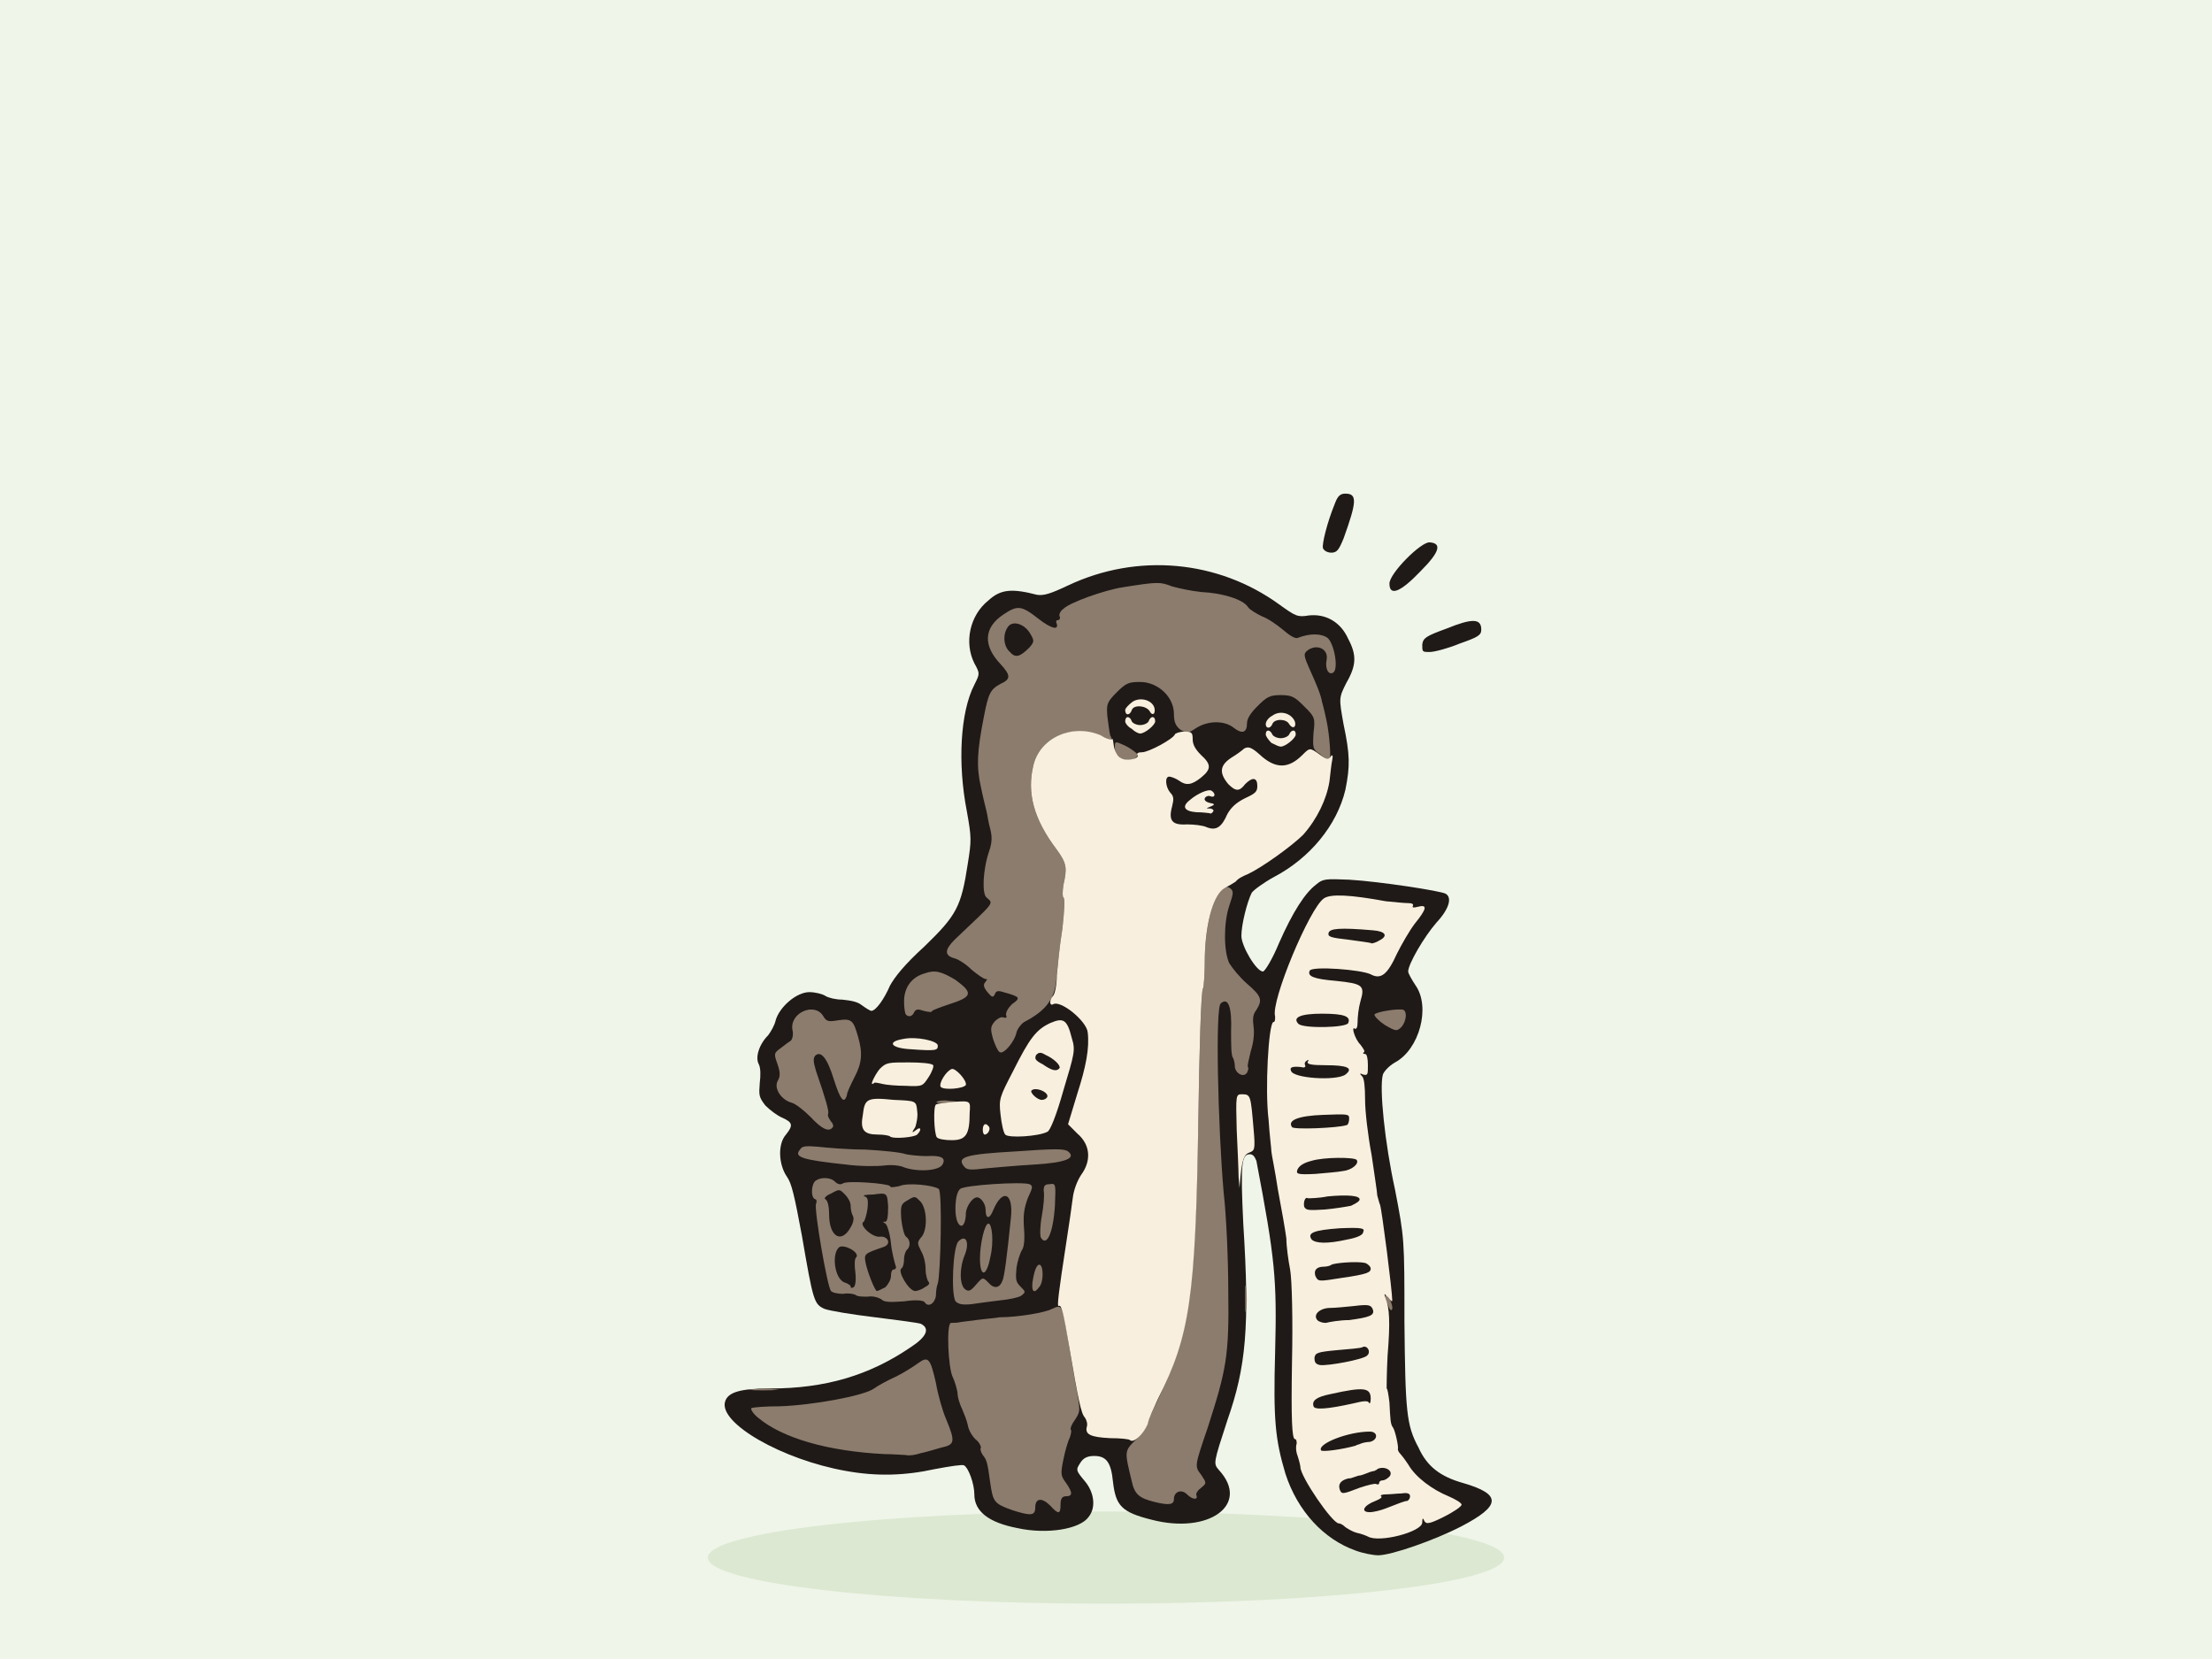
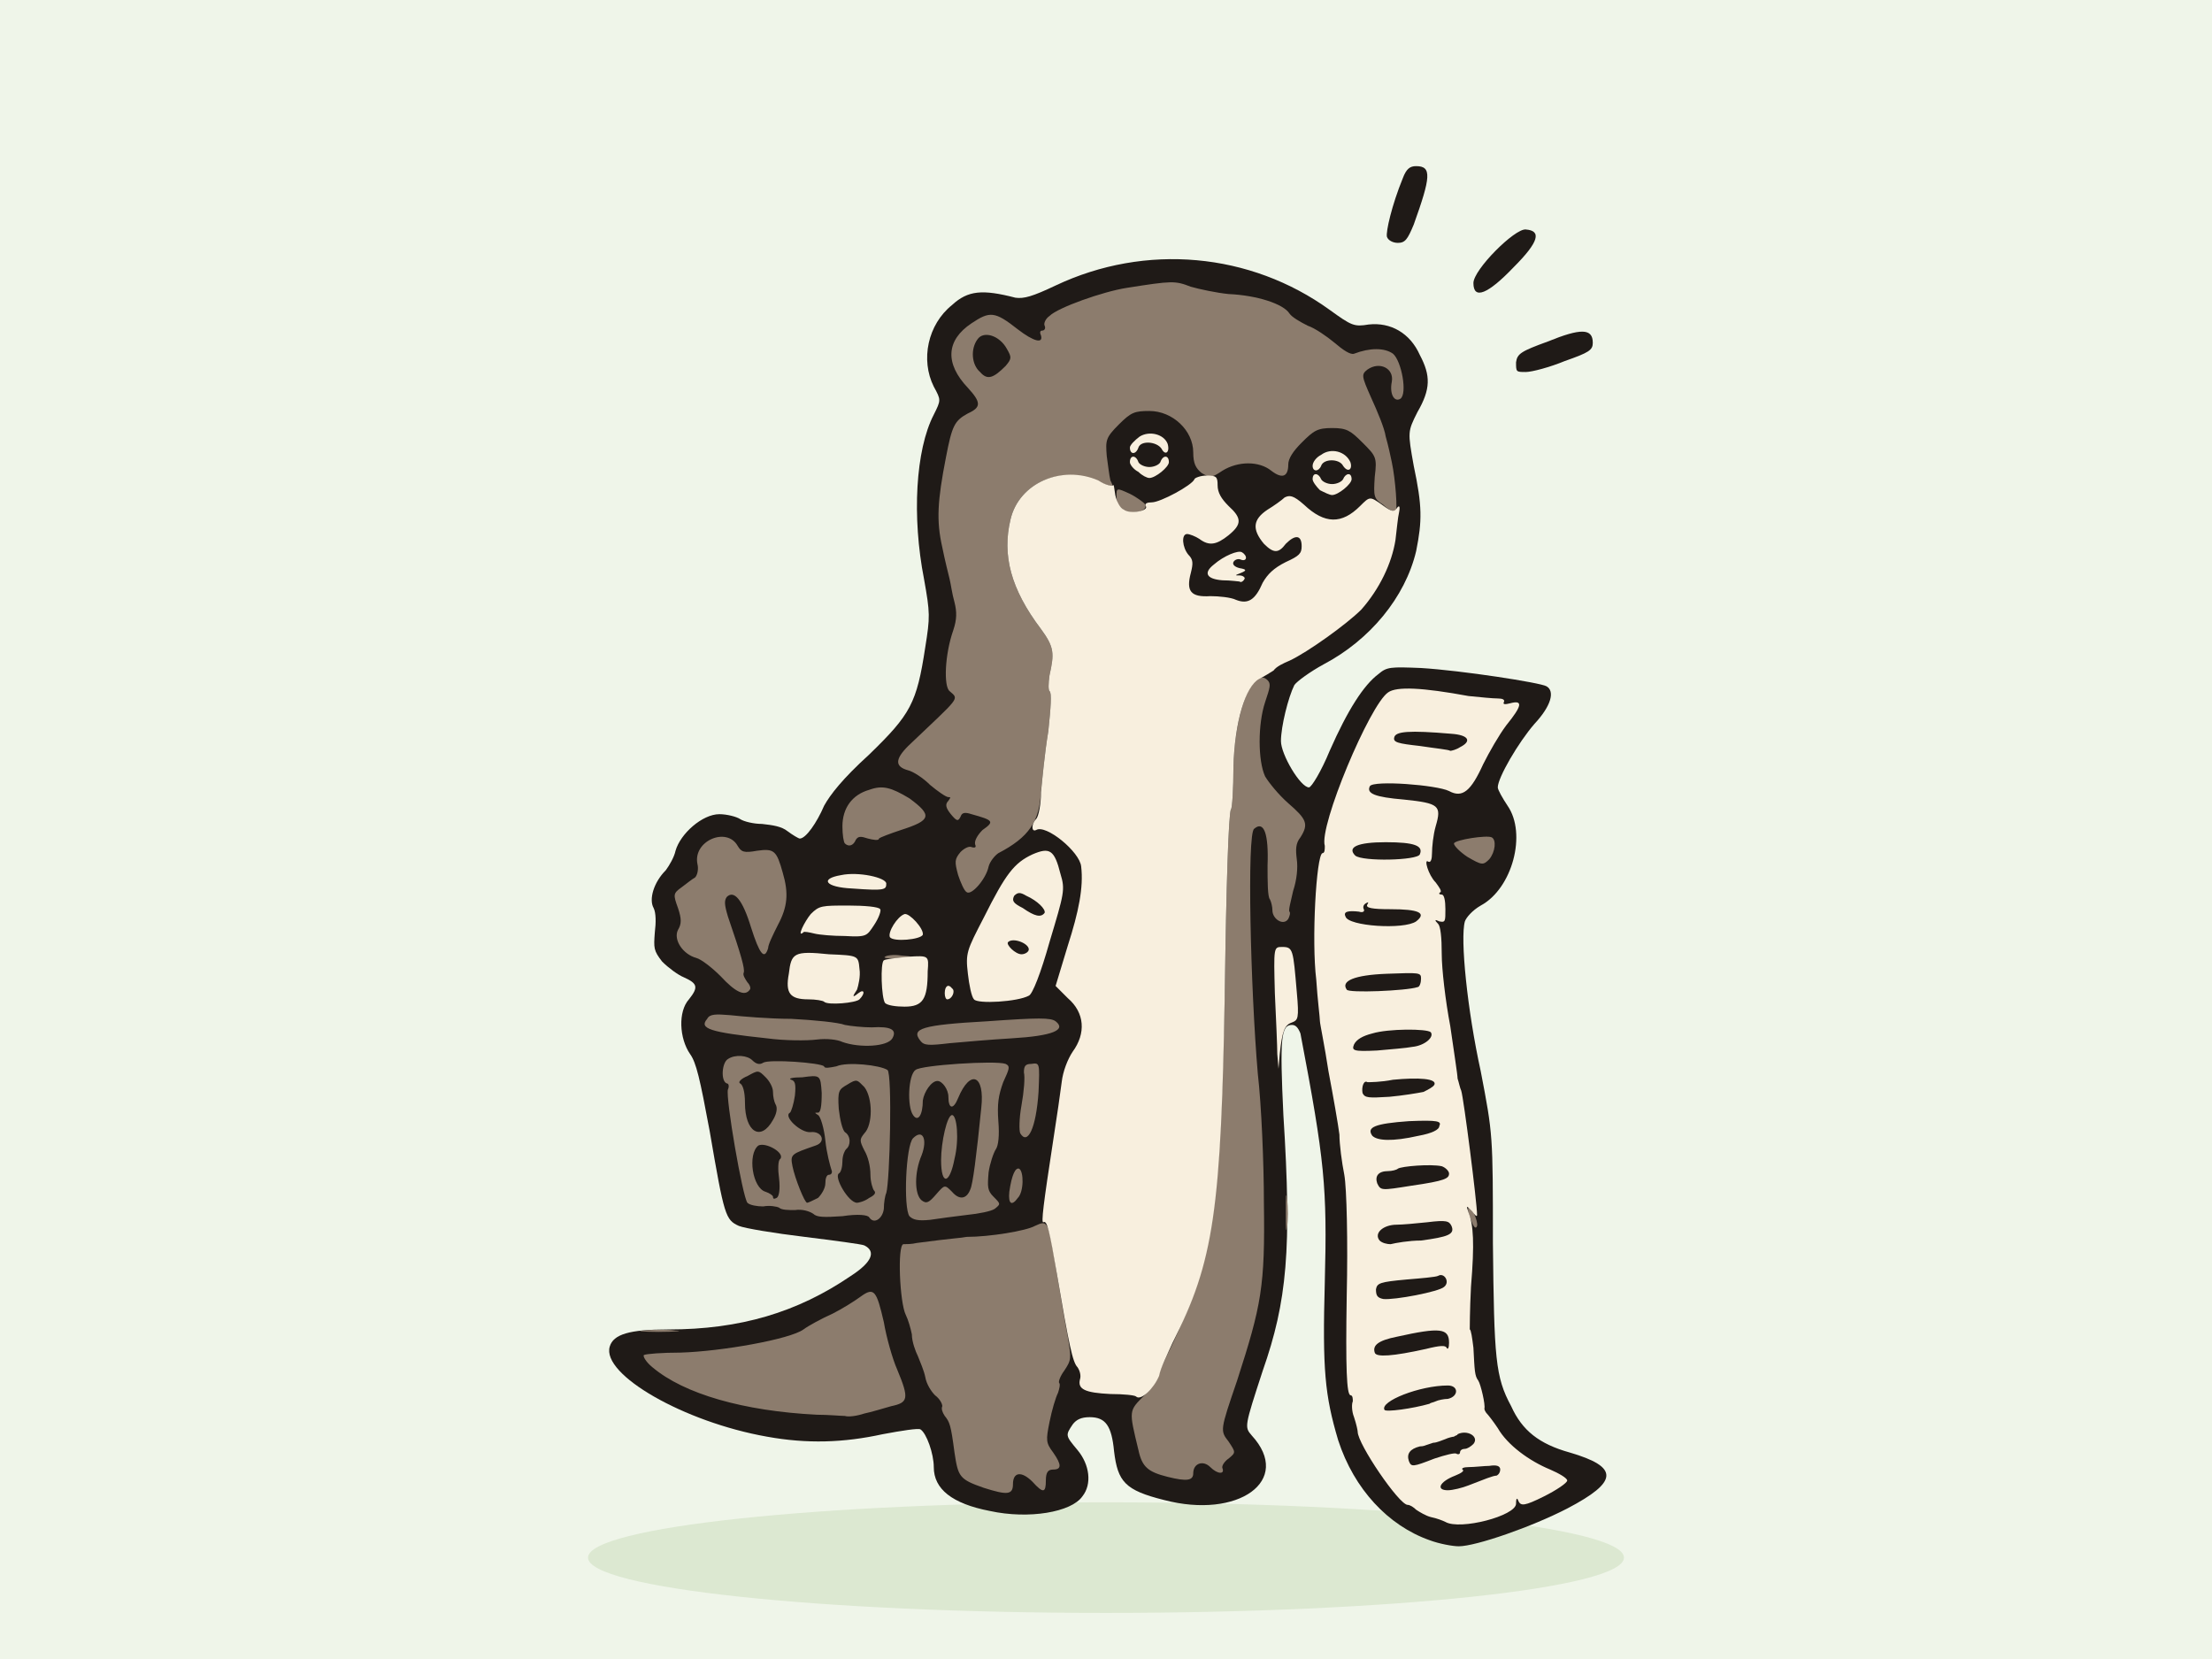
<svg xmlns="http://www.w3.org/2000/svg" viewBox="0 0 240 180">
  <rect width="240" height="180" fill="#EFF5E9" />
-   <ellipse cx="120.0" cy="169" rx="43.2" ry="5" fill="#DCE8D1" />
-   <svg x="75.0" y="50.0" width="90.1" height="122.0" viewBox="0 0 88.6 120" fill-rule="evenodd">
+   <ellipse cx="120.0" cy="169" rx="56.2" ry="6" fill="#DCE8D1" />
+   <svg x="61.4" y="13.4" width="117.1" height="158.6" viewBox="0 0 88.6 120" fill-rule="evenodd">
    <path d="M70.9 116.3C67.5 115.1 64.7 112.1 63.4 108.1C62.3 104.4 62.1 102.3 62.3 95.1C62.5 87.3 62.3 85.2 60.3 74.7C60.1 74.2 59.9 74.0 59.6 74.0C58.7 74.0 58.6 75.1 58.9 81.4C59.6 92.4 59.2 96.7 57.2 102.4C55.7 107.0 55.7 107.0 56.3 107.7C59.7 111.4 55.2 114.6 49.1 113.0C45.9 112.2 45.3 111.5 45.0 109.0C44.8 106.9 44.3 106.2 43.0 106.2C42.3 106.2 41.9 106.4 41.6 106.8C41.0 107.7 41.0 107.7 42.0 108.9C43.0 110.1 43.2 111.7 42.4 112.7C41.5 114.0 38.0 114.6 34.8 113.9C31.7 113.3 30.2 112.1 30.2 110.3C30.2 109.2 29.6 107.5 29.1 107.2C28.9 107.1 27.6 107.3 26.0 107.6C22.8 108.3 19.8 108.4 16.5 107.8C9.7 106.6 2.9 102.7 3.6 100.4C3.9 99.4 5.2 99.0 8.4 99.0C14.3 99.0 19.0 97.6 23.4 94.6C25.1 93.5 25.5 92.6 24.5 92.1C24.3 92.0 22.0 91.7 19.6 91.4C17.1 91.1 14.7 90.7 14.2 90.5C13.1 90.0 13.0 89.7 11.8 82.7C11.0 78.4 10.7 77.1 10.2 76.4C9.3 75.1 9.2 72.9 10.1 71.9C10.9 70.9 10.8 70.6 9.7 70.1C9.2 69.9 8.4 69.3 7.9 68.8C7.2 67.9 7.2 67.7 7.3 66.4C7.4 65.6 7.4 64.8 7.2 64.4C6.8 63.7 7.2 62.3 8.2 61.3C8.5 60.9 8.9 60.2 9.0 59.7C9.4 58.3 11.2 56.7 12.6 56.7C13.2 56.7 14.0 56.9 14.3 57.1C14.6 57.3 15.4 57.5 16.1 57.5C17.0 57.6 17.7 57.7 18.2 58.1C18.6 58.4 19.1 58.7 19.2 58.7C19.7 58.7 20.6 57.4 21.2 56.0C21.7 55.1 22.7 53.8 24.9 51.8C28.3 48.5 28.8 47.6 29.5 43.0C29.9 40.5 29.9 40.2 29.4 37.4C28.4 32.3 28.7 26.8 30.2 23.9C30.8 22.7 30.8 22.7 30.2 21.6C29.1 19.4 29.7 16.5 31.7 14.9C33.0 13.7 34.2 13.6 36.9 14.3C37.6 14.4 38.3 14.2 40.2 13.3C47.6 9.8 56.2 10.6 62.7 15.3C64.5 16.6 64.7 16.7 65.9 16.5C67.7 16.3 69.3 17.2 70.1 19.0C71.0 20.7 71.0 21.8 69.9 23.7C69.1 25.3 69.1 25.3 69.6 28.1C70.3 31.4 70.3 32.6 69.8 35.1C68.9 38.9 66.0 42.4 62.2 44.4C61.1 45.0 60.0 45.8 59.8 46.1C59.3 47.1 58.7 49.5 58.7 50.7C58.7 51.8 60.3 54.5 61.0 54.5C61.2 54.5 62.0 53.2 62.7 51.5C64.2 48.1 65.5 46.1 66.7 45.2C67.4 44.6 67.7 44.6 70.2 44.7C73.5 44.9 80.0 45.9 80.5 46.2C81.2 46.6 80.9 47.8 79.5 49.3C78.2 50.8 76.5 53.7 76.5 54.5C76.5 54.7 76.9 55.4 77.3 56.0C78.9 58.3 77.7 62.8 75.1 64.2C74.4 64.6 73.9 65.2 73.8 65.5C73.4 66.9 74.0 72.8 75.1 77.8C76.1 83.0 76.1 83.0 76.1 91.9C76.2 101.4 76.3 102.9 77.6 105.3C78.5 107.3 79.9 108.4 82.4 109.1C86.5 110.3 86.4 111.5 82.2 113.7C79.3 115.2 74.7 116.8 73.3 116.8C72.8 116.8 71.7 116.6 70.9 116.3ZM78.0 19.6C78.1 18.9 78.4 18.7 80.6 17.9C83.3 16.8 84.3 16.8 84.3 18.0C84.3 18.6 84.0 18.8 82.0 19.5C80.8 20.0 79.3 20.4 78.8 20.4C78.0 20.4 78.0 20.4 78.0 19.6ZM74.5 13.1C74.5 12.0 77.9 8.6 78.8 8.7C80.1 8.8 79.9 9.7 77.8 11.8C75.7 14.0 74.5 14.5 74.5 13.1ZM67.4 9.3C67.3 8.9 67.8 6.7 68.7 4.5C69.0 3.7 69.3 3.5 69.8 3.5C71.1 3.5 71.0 4.4 69.6 8.3C69.1 9.5 68.9 9.8 68.3 9.8C67.9 9.8 67.5 9.6 67.4 9.3Z" fill="#1F1A17" />
    <path d="M34.3 112.0C32.3 111.3 32.2 111.1 31.9 109.1C31.6 106.8 31.5 106.6 31.1 106.1C30.9 105.8 30.8 105.5 30.9 105.3C30.9 105.1 30.7 104.7 30.3 104.4C30.0 104.1 29.6 103.5 29.5 102.9C29.4 102.4 29.1 101.7 28.9 101.2C28.7 100.8 28.4 100.0 28.4 99.4C28.3 98.9 28.1 98.2 27.9 97.8C27.4 96.8 27.2 92.1 27.7 92.0C27.9 92.0 28.4 92.0 28.8 91.9C31.8 91.5 32.4 91.5 32.9 91.4C34.8 91.4 37.8 90.9 38.5 90.5C39.6 90.0 39.6 90.0 40.3 94.4C40.6 96.2 41.0 98.6 41.2 99.6C41.5 101.4 41.5 101.5 40.9 102.4C40.6 102.8 40.4 103.3 40.5 103.4C40.6 103.5 40.5 103.9 40.4 104.2C40.2 104.6 39.9 105.6 39.7 106.6C39.4 108.1 39.4 108.3 40.0 109.1C40.7 110.1 40.7 110.5 40.0 110.5C39.6 110.5 39.4 110.7 39.4 111.4C39.4 112.4 39.2 112.5 38.3 111.5C37.4 110.6 36.7 110.7 36.7 111.7C36.7 112.6 36.2 112.6 34.3 112.0ZM49.4 111.1C47.8 110.7 47.3 110.3 47.0 108.9C46.2 105.6 46.2 105.7 47.5 104.4C48.1 103.8 48.6 103.1 48.6 102.9C48.6 102.7 49.1 101.6 49.7 100.4C53.2 93.0 53.7 89.6 54.1 70.7C54.2 63.0 54.4 56.5 54.6 56.3C54.7 56.2 54.8 54.6 54.8 52.8C54.9 48.3 56.4 44.5 57.6 45.7C57.9 46.0 57.8 46.3 57.4 47.5C56.8 49.3 56.8 52.3 57.4 53.6C57.7 54.1 58.5 55.1 59.3 55.8C60.8 57.1 61.0 57.5 60.3 58.6C59.9 59.1 59.9 59.6 60.0 60.4C60.1 61.1 60.0 62.1 59.7 63.0C59.5 63.9 59.3 64.6 59.4 64.7C59.5 64.8 59.4 65.1 59.3 65.3C58.9 65.9 58.0 65.3 58.0 64.6C58.0 64.3 57.9 63.9 57.8 63.7C57.6 63.5 57.6 62.2 57.6 60.9C57.7 58.3 57.3 57.2 56.5 57.9C55.9 58.3 56.2 71.0 56.8 78.0C57.1 80.6 57.3 85.4 57.3 88.6C57.4 95.5 57.1 97.0 55.1 103.2C53.7 107.3 53.7 107.3 54.4 108.2C55.0 109.1 55.0 109.1 54.4 109.6C54.1 109.8 53.8 110.2 53.9 110.4C54.1 110.9 53.5 110.9 52.9 110.3C52.3 109.7 51.5 110.0 51.5 110.8C51.5 111.4 51.0 111.5 49.4 111.1ZM20.6 106.0C14.6 105.7 9.7 104.3 7.1 102.1C6.6 101.7 6.3 101.2 6.4 101.1C6.6 101.0 7.9 100.9 9.4 100.9C12.8 100.8 18.4 99.8 19.5 99.0C19.9 98.7 21.0 98.1 21.9 97.7C22.7 97.3 23.8 96.6 24.2 96.3C25.3 95.5 25.5 95.8 26.1 98.4C26.3 99.6 26.8 101.4 27.2 102.3C28.2 104.7 28.1 105.0 26.7 105.3C26.0 105.5 25.0 105.8 24.5 105.9C23.9 106.1 23.2 106.2 22.9 106.1C22.6 106.1 21.5 106.0 20.6 106.0ZM6.4 99.1C7.2 99.0 8.3 99.0 9.0 99.1C9.7 99.1 9.1 99.2 7.6 99.2C6.2 99.2 5.7 99.1 6.4 99.1ZM59.1 89.4C59.1 88.1 59.1 87.6 59.2 88.3C59.3 89.0 59.3 90.0 59.2 90.6C59.1 91.2 59.1 90.6 59.1 89.4ZM74.3 90.0C74.1 89.5 74.0 89.1 74.1 89.0C74.3 88.8 74.9 90.1 74.8 90.5C74.7 90.8 74.5 90.6 74.3 90.0ZM24.9 89.8C24.8 89.6 24.0 89.5 22.7 89.7C21.2 89.8 20.6 89.8 20.3 89.5C20.0 89.3 19.4 89.1 18.8 89.2C18.3 89.2 17.7 89.2 17.5 89.0C17.3 88.9 16.7 88.8 16.2 88.9C15.7 88.9 15.1 88.8 14.9 88.6C14.5 88.1 13.1 80.0 13.3 79.3C13.4 79.1 13.4 78.8 13.2 78.8C12.7 78.6 12.8 77.1 13.3 76.8C13.9 76.4 14.9 76.5 15.3 76.9C15.6 77.2 15.9 77.3 16.2 77.1C16.7 76.8 20.9 77.1 21.2 77.4C21.2 77.6 21.7 77.5 22.2 77.4C23.1 77.0 25.8 77.3 26.4 77.7C26.8 78.0 26.6 86.8 26.3 87.8C26.2 88.0 26.1 88.6 26.1 89.1C26.0 89.9 25.3 90.4 24.9 89.8ZM28.2 89.7C27.7 89.0 27.9 83.9 28.5 83.3C29.3 82.5 29.7 83.4 29.2 84.7C28.6 86.1 28.6 87.9 29.2 88.4C29.6 88.7 29.8 88.6 30.4 87.9C31.1 87.1 31.1 87.1 31.7 87.7C32.3 88.4 32.9 88.3 33.2 87.5C33.4 87.1 33.7 84.8 34.1 80.8C34.4 78.1 33.2 77.6 32.2 80.0C31.8 81.0 31.4 80.9 31.4 79.9C31.4 79.3 30.9 78.6 30.5 78.6C30.0 78.6 29.4 79.5 29.3 80.2C29.3 81.4 28.9 82.0 28.5 81.4C28.0 80.7 28.1 78.1 28.7 77.7C29.1 77.3 35.3 76.9 36.1 77.2C36.5 77.4 36.4 77.6 35.9 78.7C35.5 79.8 35.4 80.5 35.5 81.9C35.6 83.1 35.5 83.9 35.3 84.2C35.1 84.5 34.8 85.4 34.7 86.1C34.6 87.3 34.6 87.6 35.1 88.1C35.7 88.7 35.7 88.7 35.2 89.1C34.9 89.3 33.9 89.5 32.9 89.6C32.0 89.7 30.6 89.9 29.9 90.0C28.9 90.1 28.5 90.0 28.2 89.7ZM20.7 88.2C21.0 87.9 21.3 87.4 21.3 87.0C21.3 86.6 21.4 86.3 21.6 86.3C21.8 86.3 21.9 86.1 21.8 85.9C21.7 85.6 21.4 84.5 21.3 83.5C21.2 82.5 20.9 81.5 20.7 81.4C20.4 81.2 20.4 81.2 20.7 81.2C20.9 81.2 21.0 80.7 21.0 79.6C20.9 78.1 20.9 78.1 19.4 78.3C18.6 78.3 18.2 78.4 18.5 78.5C18.8 78.6 18.9 78.8 18.8 79.8C18.7 80.5 18.5 81.1 18.4 81.2C17.8 81.5 19.3 82.9 20.1 82.8C21.0 82.7 21.4 83.6 20.5 83.9C18.5 84.6 18.4 84.6 18.6 85.6C18.8 86.6 19.6 88.6 19.8 88.6C19.9 88.6 20.3 88.4 20.7 88.2ZM24.9 88.2C25.3 88.0 25.5 87.8 25.3 87.6C25.2 87.5 25.0 86.9 25.0 86.3C25.0 85.6 24.8 84.8 24.5 84.3C24.1 83.5 24.1 83.4 24.5 82.9C25.2 82.2 25.2 80.0 24.5 79.1C23.9 78.5 23.9 78.4 23.1 78.9C22.4 79.3 22.3 79.4 22.4 80.9C22.5 81.8 22.7 82.6 22.9 82.8C23.4 83.1 23.4 83.9 23.0 84.2C22.9 84.3 22.7 84.7 22.7 85.2C22.7 85.6 22.6 86.1 22.4 86.2C22.0 86.5 23.2 88.6 23.9 88.6C24.0 88.6 24.5 88.5 24.9 88.2ZM36.4 87.7C36.6 86.3 36.9 85.7 37.2 85.8C37.6 86.0 37.6 87.7 37.1 88.2C36.6 88.9 36.3 88.7 36.4 87.7ZM17.5 86.6C17.4 85.9 17.4 85.1 17.6 85.0C18.0 84.5 16.4 83.6 15.8 83.9C14.9 84.6 15.3 87.4 16.4 87.7C16.7 87.8 17.0 88.0 17.0 88.1C17.0 88.3 17.1 88.3 17.3 88.2C17.5 88.1 17.6 87.5 17.5 86.6ZM30.8 85.1C30.8 83.6 31.3 81.4 31.7 81.4C32.1 81.4 32.3 83.4 31.9 85.0C31.5 87.1 30.8 87.2 30.8 85.1ZM37.3 82.9C37.2 82.7 37.2 81.7 37.4 80.6C37.6 79.5 37.7 78.3 37.6 77.9C37.6 77.4 37.7 77.2 38.2 77.2C38.9 77.1 38.9 77.1 38.8 79.5C38.6 82.5 37.9 83.9 37.3 82.9ZM17.0 81.8C17.3 81.3 17.4 80.8 17.2 80.5C17.1 80.3 17.0 79.9 17.0 79.5C17.0 79.1 16.7 78.6 16.4 78.3C15.8 77.7 15.8 77.7 14.9 78.2C14.4 78.4 14.1 78.7 14.3 78.8C14.5 78.9 14.7 79.4 14.7 80.4C14.7 82.8 16.0 83.6 17.0 81.8ZM22.7 75.4C22.3 75.2 21.4 75.1 20.6 75.2C19.8 75.3 18.0 75.3 16.5 75.1C11.8 74.6 10.9 74.3 11.6 73.5C11.8 73.1 12.3 73.1 13.5 73.2C14.4 73.3 16.7 73.5 18.5 73.5C20.4 73.6 22.4 73.8 22.9 74.0C23.4 74.1 24.4 74.2 25.1 74.2C26.7 74.1 27.2 74.4 26.8 75.1C26.4 75.8 24.1 75.9 22.7 75.4ZM29.1 75.3C28.3 74.3 29.2 74.0 34.6 73.7C38.8 73.4 39.8 73.4 40.2 73.7C41.1 74.4 40.0 74.9 36.6 75.1C34.9 75.2 32.6 75.4 31.5 75.5C29.8 75.7 29.4 75.7 29.1 75.3ZM12.7 70.0C12.0 69.3 11.1 68.6 10.7 68.5C9.6 68.2 8.8 67.0 9.2 66.2C9.5 65.7 9.5 65.3 9.2 64.4C8.8 63.3 8.8 63.2 9.5 62.7C9.9 62.4 10.4 62.0 10.6 61.9C10.8 61.7 10.9 61.2 10.8 60.8C10.4 58.9 13.2 57.7 14.1 59.3C14.4 59.8 14.6 59.9 15.7 59.7C17.1 59.5 17.3 59.7 17.8 61.5C18.3 63.2 18.2 64.3 17.4 65.8C17.0 66.6 16.6 67.4 16.6 67.7C16.3 68.7 15.9 68.2 15.2 66.0C14.5 63.7 13.8 62.9 13.2 63.5C13.0 63.8 13.0 64.1 13.3 65.1C14.4 68.3 14.7 69.4 14.6 69.7C14.5 69.9 14.7 70.2 14.9 70.5C15.1 70.7 15.2 71.0 15.1 71.1C14.7 71.7 13.9 71.3 12.7 70.0ZM26.2 68.4C26.3 68.3 26.9 68.2 27.5 68.3C28.6 68.4 28.6 68.4 27.3 68.5C26.5 68.6 26.0 68.5 26.2 68.4ZM32.9 63.1C32.7 63.0 32.4 62.3 32.2 61.7C31.9 60.6 31.9 60.4 32.4 59.8C32.7 59.5 33.1 59.3 33.3 59.4C33.6 59.5 33.7 59.4 33.6 59.2C33.5 58.9 33.8 58.4 34.2 58.0C35.2 57.3 35.1 57.2 33.3 56.7C32.7 56.5 32.5 56.6 32.4 56.9C32.2 57.3 32.1 57.3 31.6 56.7C31.2 56.2 31.1 55.9 31.4 55.6C31.6 55.3 31.6 55.3 31.4 55.3C31.2 55.3 30.5 54.8 29.9 54.3C29.3 53.7 28.5 53.2 28.1 53.1C27.0 52.8 27.0 52.2 28.1 51.1C32.4 47.0 32.3 47.3 31.5 46.6C31.0 46.2 31.1 43.6 31.8 41.6C32.1 40.7 32.1 40.1 31.9 39.3C31.7 38.6 31.6 37.8 31.5 37.4C31.4 37.0 31.1 35.8 30.9 34.8C30.4 32.6 30.5 31.0 31.2 27.4C31.7 24.8 31.9 24.4 33.0 23.8C34.1 23.3 34.1 22.9 33.0 21.7C31.1 19.7 31.2 17.8 33.3 16.4C34.8 15.4 35.2 15.4 37.1 16.9C38.4 17.9 39.2 18.1 39.0 17.4C38.9 17.2 38.9 17.0 39.1 17.0C39.3 17.0 39.4 16.8 39.3 16.6C39.2 16.4 39.4 16.0 39.7 15.8C40.4 15.1 44.1 13.8 46.0 13.5C49.8 12.9 50.0 12.9 51.3 13.4C52.0 13.6 53.4 13.9 54.4 14.0C56.7 14.1 58.9 14.8 59.4 15.6C59.6 15.9 60.3 16.3 60.9 16.6C61.5 16.8 62.5 17.5 63.1 18.0C63.8 18.6 64.4 19.0 64.7 18.9C66.0 18.4 67.2 18.4 67.9 18.9C68.6 19.5 69.1 22.2 68.5 22.6C68.0 22.9 67.6 22.2 67.8 21.2C68.0 20.1 66.8 19.5 65.8 20.2C65.3 20.6 65.3 20.7 66.1 22.5C66.6 23.6 67.2 25.0 67.3 25.7C67.5 26.4 67.7 27.3 67.8 27.8C68.1 29.2 68.3 31.9 68.1 31.9C68.0 31.9 67.5 31.7 67.1 31.3C66.3 30.8 66.3 30.6 66.4 29.0C66.6 27.4 66.5 27.3 65.4 26.2C64.4 25.2 64.1 25.0 62.9 25.0C61.7 25.0 61.4 25.2 60.4 26.2C59.7 26.9 59.3 27.5 59.3 28.0C59.3 29.0 58.8 29.2 57.9 28.5C56.9 27.7 55.2 27.7 53.9 28.5C53.0 29.1 52.9 29.1 52.2 28.7C51.7 28.3 51.5 27.9 51.5 27.0C51.5 25.2 49.8 23.6 47.9 23.6C46.7 23.6 46.4 23.7 45.4 24.7C44.3 25.8 44.3 26.0 44.4 27.3C44.5 28.0 44.6 28.9 44.7 29.3C45.0 29.9 45.0 29.9 43.7 29.4C40.7 28.0 37.2 29.5 36.5 32.5C35.8 35.4 36.5 38.2 39.0 41.5C40.1 43.0 40.1 43.5 39.7 45.3C39.6 46.0 39.6 46.5 39.7 46.6C39.9 46.7 39.8 48.0 39.6 49.9C39.3 51.7 39.1 53.9 39.0 54.8C38.9 57.3 38.0 58.6 35.5 59.9C35.2 60.1 34.8 60.6 34.7 61.0C34.5 62.0 33.3 63.4 32.9 63.1ZM74.0 60.2C73.4 59.8 72.9 59.3 72.9 59.1C73.0 58.8 75.6 58.4 76.0 58.6C76.4 58.8 76.3 59.8 75.8 60.4C75.3 60.9 75.2 60.9 74.0 60.2ZM22.9 59.1C22.8 59.0 22.7 58.4 22.7 57.7C22.7 56.2 23.5 55.1 24.9 54.7C26.0 54.3 26.7 54.5 28.2 55.4C30.1 56.8 30.0 57.2 27.5 58.0C26.6 58.3 25.8 58.6 25.7 58.7C25.7 58.9 25.2 58.8 24.8 58.7C24.2 58.5 24.0 58.5 23.8 58.8C23.6 59.3 23.2 59.4 22.9 59.1ZM45.5 31.6C45.3 31.4 45.2 31.0 45.2 30.6C45.2 29.9 45.2 29.9 46.3 30.4C46.9 30.7 47.4 31.1 47.5 31.2C48.0 31.9 46.1 32.2 45.5 31.6ZM36.1 19.9C36.6 19.3 36.6 19.2 36.2 18.5C35.6 17.4 34.3 17.0 33.8 17.7C33.2 18.5 33.3 19.8 34.0 20.4C34.6 21.1 35.1 20.9 36.1 19.9Z" fill="#8C7C6D" />
    <path d="M72.2 114.8C72.0 114.7 71.5 114.5 71.0 114.4C70.6 114.3 70.1 114.0 69.8 113.8C69.6 113.6 69.3 113.4 69.1 113.4C68.4 113.4 65.0 108.4 65.0 107.4C65.0 107.3 64.9 106.8 64.7 106.2C64.5 105.7 64.5 105.1 64.6 104.9C64.6 104.7 64.6 104.4 64.4 104.4C64.1 104.3 64.0 102.3 64.1 96.2C64.2 91.8 64.1 87.4 63.9 86.3C63.7 85.3 63.5 83.8 63.5 83.0C63.4 82.2 63.0 79.9 62.6 77.8C62.3 75.8 61.9 73.9 61.9 73.7C61.9 73.4 61.7 71.9 61.6 70.3C61.2 67.1 61.6 60.1 62.1 59.9C62.3 59.9 62.3 59.6 62.3 59.3C61.8 57.7 66.0 47.7 67.5 46.7C68.2 46.2 70.3 46.3 74.1 47.0C75.1 47.1 76.1 47.2 76.5 47.2C76.9 47.2 77.1 47.3 77.0 47.5C76.9 47.7 77.1 47.7 77.5 47.6C78.6 47.3 78.5 47.8 77.2 49.4C76.6 50.2 75.8 51.6 75.3 52.6C74.3 54.8 73.6 55.4 72.5 54.8C71.5 54.3 66.3 53.9 66.0 54.4C65.7 55.0 66.4 55.3 68.8 55.5C71.7 55.8 71.9 56.0 71.4 57.7C71.2 58.4 71.1 59.4 71.1 59.9C71.1 60.4 71.0 60.7 70.8 60.6C70.4 60.3 70.8 61.7 71.4 62.3C71.7 62.7 71.9 63.0 71.8 63.1C71.6 63.2 71.7 63.3 71.9 63.3C72.1 63.3 72.2 63.8 72.2 64.5C72.2 65.5 72.2 65.6 71.7 65.5C71.3 65.3 71.3 65.4 71.6 65.7C71.8 65.9 71.9 66.8 71.9 68.2C71.9 69.4 72.2 72.0 72.6 74.1C72.9 76.2 73.2 78.1 73.2 78.4C73.3 78.7 73.4 79.2 73.5 79.4C73.7 80.0 74.8 88.6 74.8 89.6C74.8 89.8 74.6 89.6 74.4 89.3C73.9 88.8 73.9 88.8 74.1 89.4C74.5 90.4 74.6 91.9 74.3 95.5C74.2 97.4 74.2 99.0 74.2 99.0C74.3 99.0 74.4 99.7 74.5 100.5C74.6 102.4 74.6 102.8 74.9 103.2C75.1 103.5 75.5 105.2 75.4 105.5C75.4 105.6 75.5 105.8 75.6 105.9C75.7 106.0 76.1 106.5 76.5 107.1C77.3 108.5 79.1 109.8 80.8 110.5C81.5 110.8 82.2 111.2 82.2 111.4C82.2 111.6 81.3 112.2 80.3 112.7C78.7 113.5 78.4 113.5 78.2 113.1C78.1 112.8 78.0 112.8 78.0 113.3C78.0 114.3 73.4 115.5 72.2 114.8ZM74.1 111.8C75.4 111.3 76.1 111.0 76.4 111.0C76.6 110.9 76.7 110.7 76.7 110.5C76.7 110.2 76.4 110.1 75.8 110.2C75.4 110.2 74.6 110.3 74.1 110.3C73.7 110.3 73.5 110.4 73.6 110.5C73.8 110.6 73.5 110.8 73.0 111.0C71.7 111.5 71.4 112.2 72.4 112.2C72.8 112.2 73.6 112.0 74.1 111.8ZM71.3 109.6C72.2 109.3 73.0 109.1 73.1 109.2C73.3 109.3 73.4 109.2 73.4 109.1C73.4 108.9 73.6 108.8 73.8 108.8C74.0 108.8 74.3 108.6 74.5 108.4C75.0 107.8 74.0 107.2 73.2 107.6C73.2 107.7 73.0 107.7 72.9 107.8C72.8 107.8 72.4 107.9 72.2 108.0C71.9 108.1 71.5 108.3 71.2 108.3C70.9 108.4 70.6 108.5 70.6 108.5C70.6 108.5 70.4 108.6 70.1 108.6C69.3 108.8 69.0 109.2 69.2 109.8C69.4 110.3 69.5 110.3 71.3 109.6ZM70.9 105.1C71.0 105.0 71.2 105.0 71.4 104.9C71.6 104.8 72.1 104.7 72.4 104.7C73.3 104.5 73.3 103.6 72.4 103.6C70.1 103.6 66.8 104.9 67.2 105.6C67.3 105.8 69.5 105.5 70.9 105.1ZM46.8 104.5C46.7 104.4 45.8 104.3 44.7 104.3C42.6 104.2 42.0 103.9 42.2 103.1C42.3 102.8 42.2 102.4 42.0 102.1C41.6 101.7 41.3 100.3 40.3 94.4C39.7 90.9 39.5 90.0 39.2 90.2C39.0 90.3 39.2 88.7 40.0 83.5C40.3 81.6 40.6 79.5 40.7 78.7C40.8 77.8 41.2 76.8 41.6 76.2C42.7 74.7 42.6 73.0 41.2 71.8L40.2 70.8 L41.2 67.5C42.1 64.7 42.5 62.7 42.3 61.0C42.2 59.8 39.4 57.5 38.6 58.0C38.2 58.2 38.2 57.5 38.6 57.1C38.8 56.9 39.0 55.9 39.0 54.9C39.1 53.9 39.3 51.7 39.6 49.9C39.8 48.0 39.9 46.7 39.7 46.6C39.6 46.5 39.6 46.0 39.7 45.3C40.1 43.5 40.1 43.0 39.0 41.5C36.5 38.2 35.8 35.4 36.5 32.5C37.2 29.5 40.7 28.0 43.7 29.3C44.3 29.7 44.9 29.8 44.9 29.7C45.0 29.6 45.0 29.9 45.1 30.5C45.2 31.0 45.5 31.6 45.8 31.7C46.3 32.1 47.9 31.8 47.6 31.4C47.5 31.2 47.7 31.1 48.1 31.1C48.8 31.1 51.4 29.7 51.6 29.2C51.6 29.1 52.1 28.9 52.6 28.9C53.4 28.9 53.5 29.0 53.5 29.7C53.5 30.3 53.8 30.8 54.4 31.4C55.5 32.4 55.5 32.9 54.4 33.8C53.4 34.6 52.8 34.7 52.0 34.1C51.7 33.9 51.2 33.7 51.0 33.7C50.5 33.7 50.6 34.8 51.1 35.4C51.5 35.8 51.5 36.1 51.3 36.9C50.9 38.4 51.3 38.9 52.9 38.8C53.6 38.8 54.6 38.9 55.0 39.1C56.0 39.5 56.6 39.1 57.2 37.7C57.6 37.0 58.1 36.5 59.1 36.0C60.2 35.5 60.4 35.3 60.4 34.7C60.4 33.8 59.9 33.7 59.1 34.5C58.5 35.3 58.1 35.3 57.3 34.5C56.3 33.3 56.4 32.5 57.6 31.7C58.1 31.4 58.8 30.9 59.0 30.7C59.4 30.5 59.7 30.5 60.6 31.3C62.3 32.9 63.7 32.9 65.2 31.4C66.0 30.6 66.0 30.6 67.0 31.3C67.8 31.9 68.0 31.9 68.2 31.6C68.4 31.3 68.5 31.4 68.4 31.9C68.3 32.3 68.2 33.4 68.1 34.2C67.8 36.1 66.8 38.2 65.3 39.9C64.1 41.1 60.9 43.4 59.4 44.1C58.9 44.3 58.3 44.6 58.1 44.9C57.8 45.1 57.3 45.4 56.9 45.6C55.8 46.2 54.9 49.1 54.8 52.8C54.8 54.6 54.7 56.2 54.6 56.3C54.4 56.5 54.2 63.0 54.1 70.7C53.8 89.3 53.2 93.4 49.8 100.1C49.4 101.0 48.8 102.2 48.7 102.8C48.3 103.8 47.2 104.9 46.8 104.5ZM70.6 100.6C71.8 100.3 72.2 100.3 72.3 100.5C72.4 100.7 72.5 100.5 72.5 100.1C72.5 98.9 71.8 98.8 68.2 99.6C66.7 99.9 66.2 100.3 66.4 100.9C66.5 101.3 67.9 101.2 70.6 100.6ZM72.1 95.5C72.6 95.1 72.1 94.3 71.6 94.6C71.4 94.7 70.2 94.8 69.0 94.9C66.8 95.1 66.6 95.2 66.5 95.7C66.5 96.2 66.6 96.4 67.1 96.5C68.0 96.6 71.7 95.9 72.1 95.5ZM70.2 91.7C72.4 91.4 73.0 91.2 72.7 90.5C72.5 90.1 72.3 90.0 70.7 90.2C69.8 90.3 68.6 90.4 68.2 90.4C67.1 90.4 66.3 91.1 66.8 91.7C67.0 91.9 67.4 92.0 67.7 92.0C68.1 91.9 69.2 91.7 70.2 91.7ZM69.4 87.2C72.2 86.8 72.5 86.6 72.5 86.2C72.5 86.0 72.2 85.7 71.9 85.6C71.0 85.4 68.6 85.6 68.3 85.8C68.2 85.9 67.8 86.0 67.5 86.0C66.7 86.0 66.4 86.4 66.6 87.0C66.9 87.6 66.9 87.6 69.4 87.2ZM70.0 83.1C71.1 82.9 71.7 82.6 71.7 82.3C71.9 81.9 71.6 81.8 69.2 81.9C66.4 82.1 65.7 82.4 66.2 83.1C66.6 83.5 67.8 83.6 70.0 83.1ZM70.4 79.5C70.8 79.3 71.2 79.1 71.3 78.9C71.5 78.4 70.0 78.3 67.9 78.5C66.9 78.7 66.0 78.7 65.8 78.7C65.5 78.5 65.3 79.1 65.4 79.6C65.6 80.0 65.9 80.0 67.6 79.9C68.7 79.8 69.9 79.6 70.4 79.5ZM58.4 76.4C58.4 75.8 58.3 73.5 58.2 71.4C58.1 67.6 58.1 67.6 58.8 67.6C59.7 67.6 59.7 67.8 60.0 71.3C60.2 73.5 60.1 73.6 59.6 73.8C59.0 74.0 58.8 74.5 58.6 76.4L58.5 77.6 L58.4 76.4ZM69.5 75.8C70.5 75.7 71.3 75.0 71.0 74.6C70.7 74.3 67.5 74.3 66.2 74.7C65.4 74.9 64.9 75.2 64.7 75.6C64.5 76.1 64.6 76.2 66.6 76.1C67.7 76.0 69.0 75.9 69.5 75.8ZM26.2 72.2C25.9 71.8 25.8 68.9 26.1 68.7C26.2 68.6 27.1 68.5 28.1 68.4C29.8 68.3 29.8 68.3 29.7 69.6C29.7 71.9 29.3 72.5 27.8 72.5C27.1 72.5 26.4 72.4 26.2 72.2ZM21.2 72.1C21.1 72.0 20.5 71.9 19.9 71.9C18.4 71.9 18.0 71.4 18.3 69.8C18.5 68.1 18.7 67.9 21.6 68.2C24.0 68.3 24.0 68.3 24.1 69.4C24.2 70.0 24.0 70.8 23.9 71.1C23.5 71.7 23.5 71.8 24.0 71.4C24.5 71.0 24.6 71.4 24.1 71.9C23.8 72.2 21.5 72.4 21.2 72.1ZM33.5 71.9C33.3 71.7 33.1 70.7 33.0 69.8C32.8 68.1 32.9 67.9 34.3 65.2C36.1 61.6 36.8 60.7 38.3 60.0C39.7 59.4 40.1 59.6 40.6 61.6C41.0 62.9 40.9 63.2 39.7 67.2C39.0 69.7 38.3 71.5 38.0 71.6C37.1 72.1 33.8 72.3 33.5 71.9ZM31.1 71.4C31.1 70.8 31.4 70.6 31.7 71.0C32.0 71.2 31.7 71.9 31.3 71.9C31.2 71.9 31.1 71.7 31.1 71.4ZM69.9 70.9C70.1 70.9 70.2 70.5 70.2 70.2C70.2 69.7 70.1 69.7 67.4 69.8C64.7 69.9 63.6 70.4 64.1 71.1C64.2 71.4 69.0 71.2 69.9 70.9ZM38.0 67.8C38.0 67.3 36.7 66.8 36.3 67.2C36.1 67.4 36.9 68.2 37.4 68.2C37.7 68.2 38.0 68.0 38.0 67.8ZM26.6 66.8C26.4 66.4 27.2 65.1 27.8 64.9C28.2 64.8 29.4 66.1 29.3 66.6C29.1 67.0 26.9 67.2 26.6 66.8ZM20.4 66.5C20.0 66.4 19.5 66.3 19.5 66.4C18.9 66.9 19.6 65.5 20.1 64.9C20.8 64.2 21.0 64.2 23.2 64.2C24.5 64.2 25.7 64.3 25.8 64.5C25.9 64.6 25.7 65.2 25.3 65.8C24.7 66.7 24.7 66.8 22.9 66.7C21.9 66.7 20.8 66.6 20.4 66.5ZM69.8 65.5C70.7 64.8 70.0 64.5 67.7 64.5C66.2 64.5 65.6 64.4 65.8 64.1C65.9 63.9 65.9 63.9 65.7 64.0C65.5 64.1 65.4 64.3 65.5 64.5C65.6 64.7 65.4 64.8 65.1 64.7C64.2 64.6 63.8 64.7 64.0 65.1C64.2 65.9 68.8 66.2 69.8 65.5ZM39.3 64.8C39.4 64.5 38.7 63.8 37.8 63.4C37.3 63.1 37.1 63.1 36.8 63.4C36.6 63.8 36.7 64.0 37.5 64.4C38.5 65.1 39.0 65.2 39.3 64.8ZM23.5 62.8C21.3 62.7 20.8 62.0 22.6 61.7C24.0 61.4 26.3 61.9 26.3 62.4C26.3 62.9 26.2 63.0 23.5 62.8ZM70.1 60.0C70.4 59.3 69.7 59.0 67.3 59.0C65.0 59.0 64.1 59.4 64.8 60.1C65.4 60.6 69.9 60.5 70.1 60.0ZM73.4 51.2C74.4 50.7 74.1 50.2 72.7 50.1C69.2 49.8 68.1 49.9 68.0 50.4C67.9 50.8 68.3 50.9 70.1 51.1C71.4 51.3 72.5 51.4 72.6 51.5C72.7 51.5 73.1 51.4 73.4 51.2ZM53.9 37.5C52.6 37.4 52.3 36.9 53.2 36.2C54.0 35.5 55.2 35.0 55.5 35.2C56.0 35.5 55.9 36.0 55.4 35.8C55.2 35.7 54.9 35.8 54.8 36.0C54.7 36.2 54.9 36.4 55.3 36.5C55.9 36.6 55.9 36.7 55.4 36.9C54.9 37.1 54.9 37.1 55.3 37.1C55.6 37.1 55.8 37.3 55.7 37.4C55.6 37.6 55.4 37.7 55.3 37.6C55.2 37.6 54.6 37.5 53.9 37.5ZM61.9 30.1C61.6 29.8 61.3 29.4 61.3 29.2C61.3 28.6 61.8 28.7 62.0 29.2C62.1 29.4 62.5 29.6 62.9 29.6C63.3 29.6 63.7 29.4 63.8 29.2C64.0 28.7 64.5 28.6 64.5 29.2C64.5 29.6 63.4 30.5 62.9 30.5C62.7 30.5 62.3 30.3 61.9 30.1ZM47.0 28.6C46.6 28.4 46.3 28.0 46.3 27.8C46.3 27.2 46.8 27.2 47.0 27.8C47.1 28.0 47.5 28.2 47.9 28.2C48.3 28.2 48.7 28.0 48.8 27.8C49.0 27.2 49.5 27.2 49.5 27.8C49.5 28.2 48.4 29.1 47.9 29.1C47.7 29.1 47.3 28.9 47.0 28.6ZM61.3 28.1C61.3 27.8 61.6 27.4 62.0 27.2C62.8 26.6 64.0 26.9 64.4 27.8C64.6 28.4 64.2 28.7 63.8 28.1C63.5 27.5 62.2 27.5 62.0 28.1C61.8 28.6 61.3 28.6 61.3 28.1ZM46.3 26.6C46.3 26.4 46.7 26.0 47.1 25.7C47.9 25.2 49.1 25.5 49.4 26.3C49.6 27.0 49.2 27.3 48.9 26.7C48.5 26.1 47.2 26.0 47.0 26.6C46.8 27.2 46.3 27.2 46.3 26.6Z" fill="#F8EFDE" />
  </svg>
</svg>
